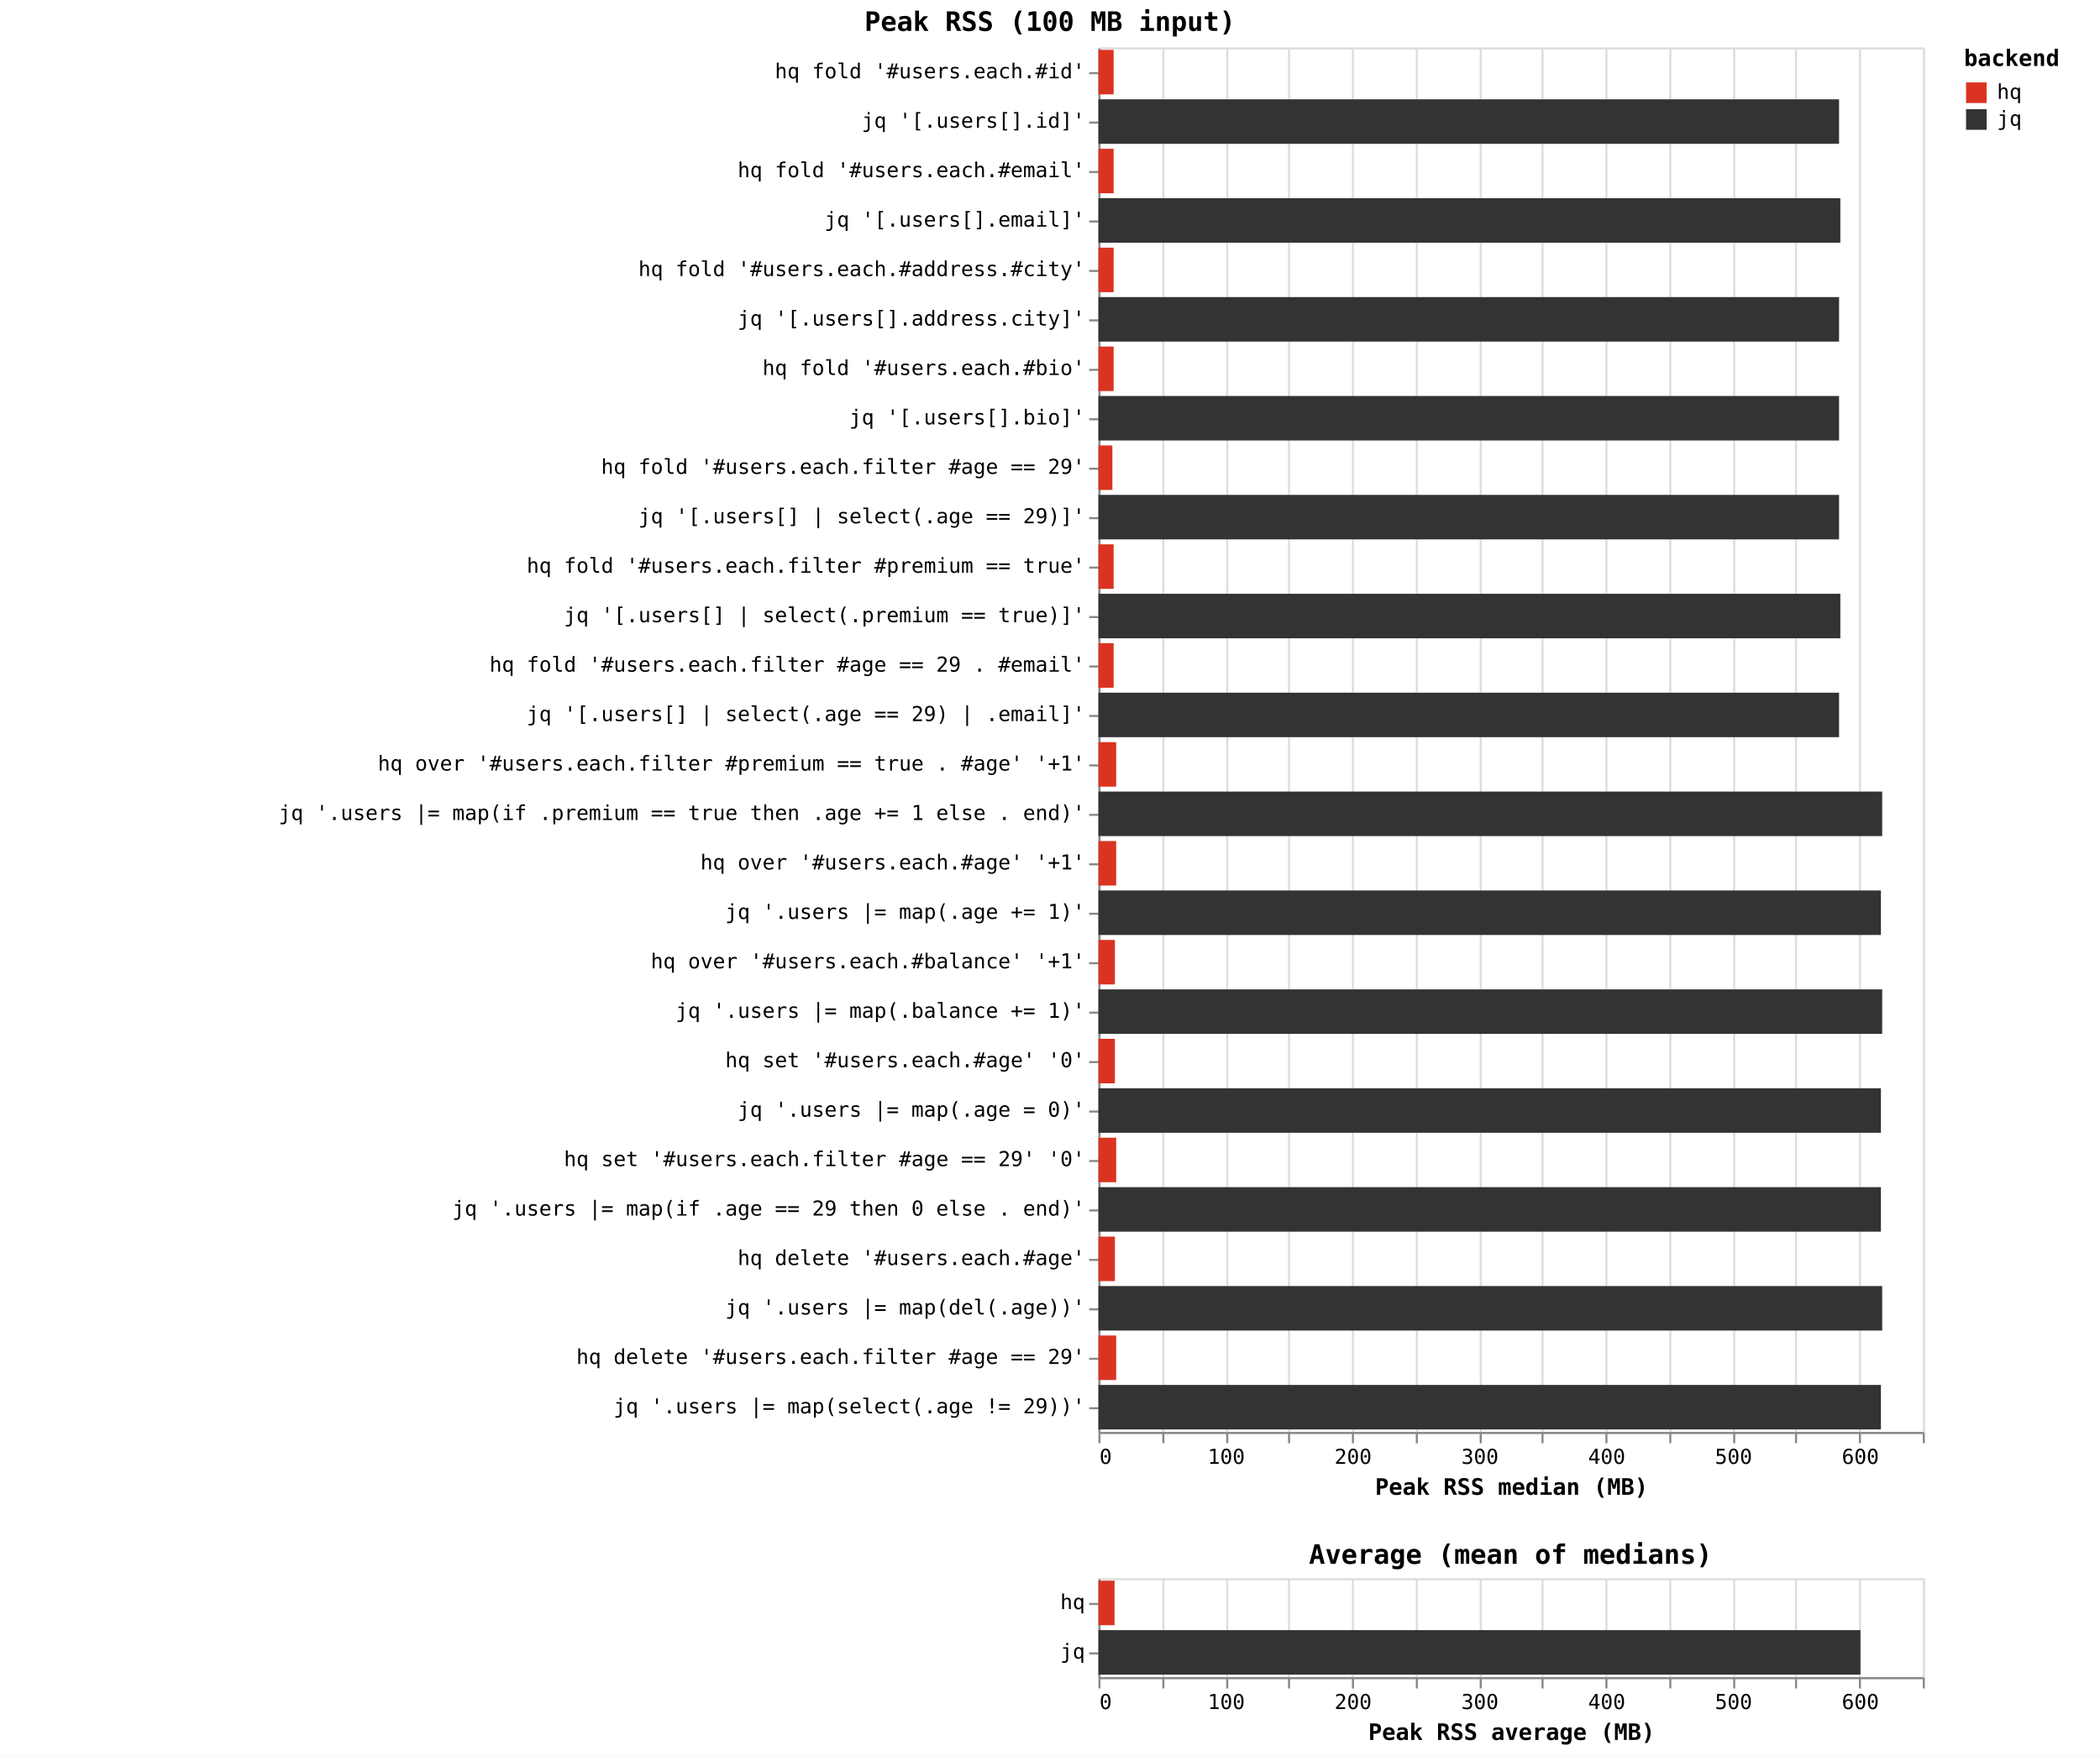
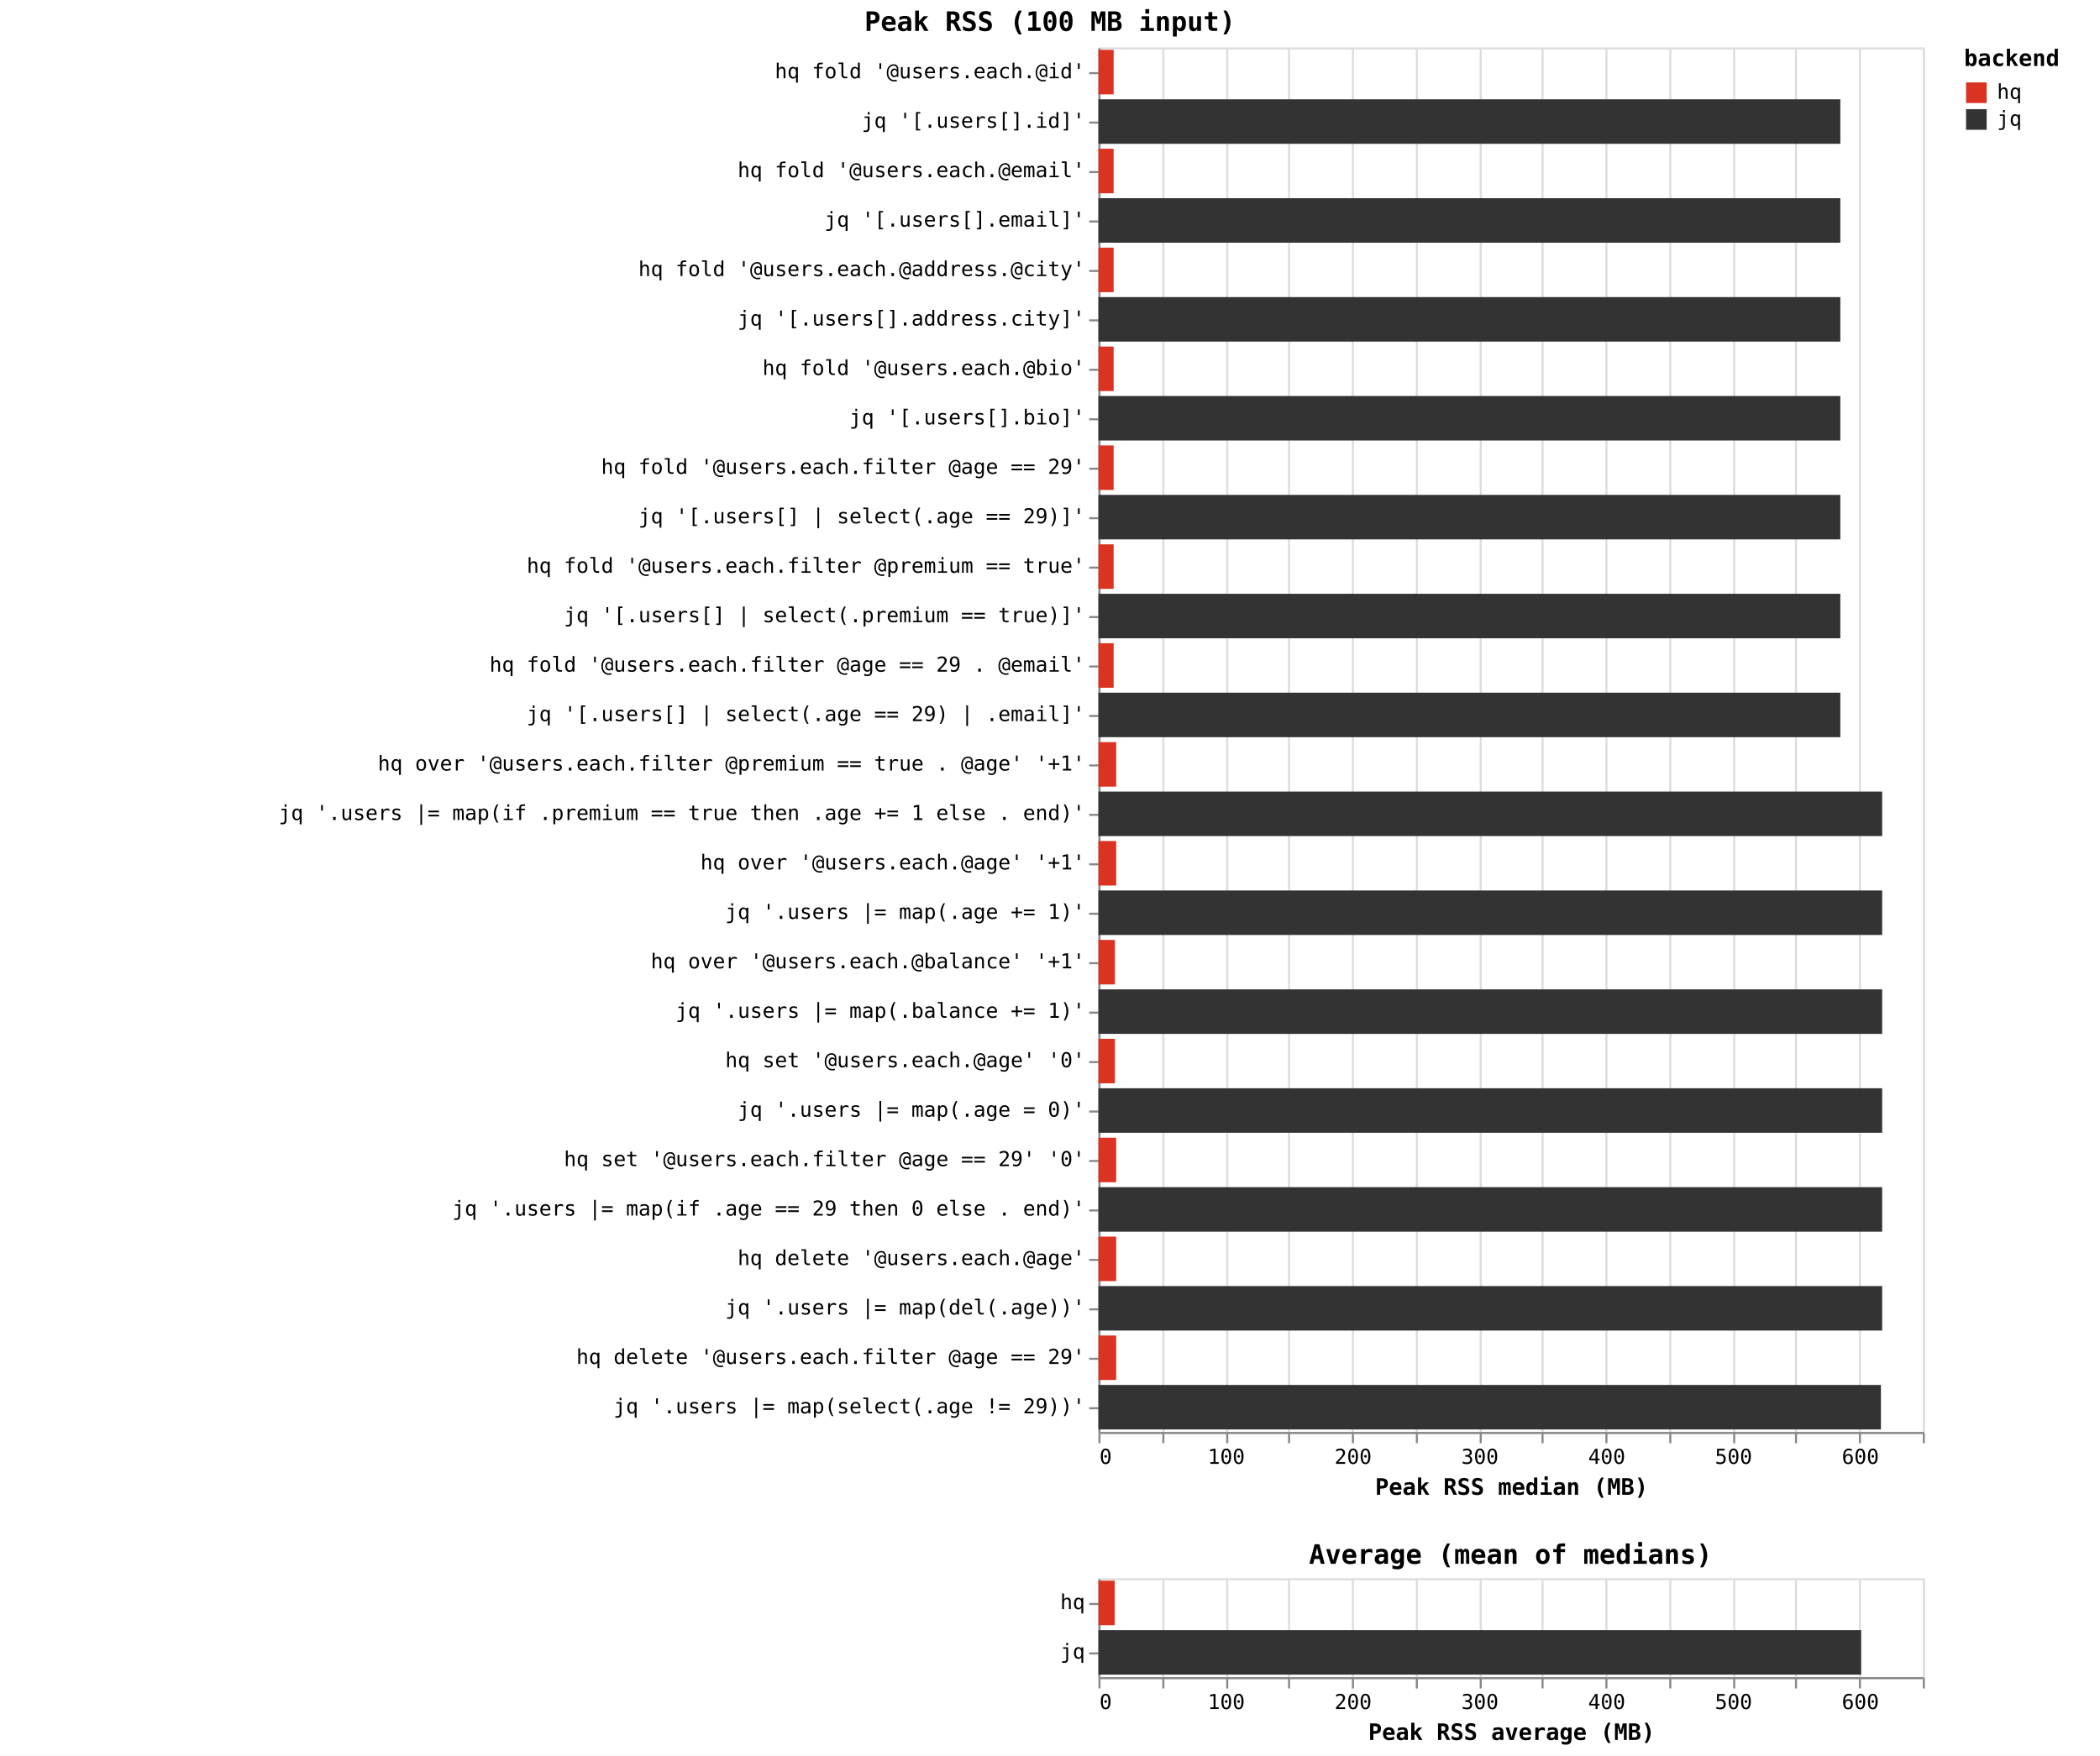
<svg xmlns="http://www.w3.org/2000/svg" width="1019" height="852" class="marks" viewBox="0 0 1019 852">
  <path fill="#fff" d="M0 0h1019v852H0z" />
  <g fill="none" stroke-miterlimit="10" aria-roledescription="group mark container" class="mark-group role-frame root">
    <path d="M533 23h400z" aria-hidden="true" class="background" />
    <g aria-roledescription="group mark container" class="mark-group role-scope concat_0_group">
      <path stroke="#ddd" d="M533.5 23.5h400v672h-400Z" aria-hidden="true" class="background" />
      <g aria-hidden="true" class="mark-group role-axis">
        <path stroke="#ddd" d="M533.5 695.5v-672m31 672v-672m31 672v-672m30 672v-672m31 672v-672m31 672v-672m31 672v-672m30 672v-672m31 672v-672m31 672v-672m31 672v-672m30 672v-672m31 672v-672m31 672v-672" class="mark-rule role-axis-grid" pointer-events="none" />
      </g>
      <g aria-label="X-axis titled 'Peak RSS median (MB)' for a linear scale with values from 0 to 650" aria-roledescription="axis" class="mark-group role-axis" pointer-events="none">
        <path stroke="#888" d="M533.5 695.5v5m31-5v5m31-5v5m30-5v5m31-5v5m31-5v5m31-5v5m30-5v5m31-5v5m31-5v5m31-5v5m30-5v5m31-5v5m31-5v5" class="mark-rule role-axis-tick" />
        <g fill="#000" class="mark-text role-axis-label" font-family="monospace" font-size="10">
          <text transform="translate(533.5 710.5)">0</text>
          <text text-anchor="middle" transform="translate(595.038 710.5)">100</text>
          <text text-anchor="middle" transform="translate(656.577 710.5)">200</text>
          <text text-anchor="middle" transform="translate(718.115 710.5)">300</text>
          <text text-anchor="middle" transform="translate(779.654 710.5)">400</text>
          <text text-anchor="middle" transform="translate(841.192 710.5)">500</text>
          <text text-anchor="middle" transform="translate(902.73 710.5)">600</text>
        </g>
        <path stroke="#888" d="M533.5 695.5h400" class="mark-rule role-axis-domain" />
        <text fill="#000" class="mark-text role-axis-title" font-family="monospace" font-size="11" font-weight="bold" text-anchor="middle" transform="translate(733.5 725.5)">Peak RSS median (MB)</text>
      </g>
-       <g aria-label="Y-axis for a discrete scale with 28 values: hq fold '#users.each.#id', jq '[.users[].id]', hq fold '#users.each.#email', jq '[.users[].email]', hq fold '#users.each.#address.#city', ending with jq '.users |= map(select(.age != 29))'" aria-roledescription="axis" class="mark-group role-axis" pointer-events="none">
+       <g aria-label="Y-axis for a discrete scale with 28 values: hq fold '@users.each.@id', jq '[.users[].id]', hq fold '@users.each.@email', jq '[.users[].email]', hq fold '@users.each.@address.@city', ending with jq '.users |= map(select(.age != 29))'" aria-roledescription="axis" class="mark-group role-axis" pointer-events="none">
        <path stroke="#888" d="M533.5 35.5h-5m5 24h-5m5 24h-5m5 24h-5m5 24h-5m5 24h-5m5 24h-5m5 24h-5m5 24h-5m5 24h-5m5 24h-5m5 24h-5m5 24h-5m5 24h-5m5 24h-5m5 24h-5m5 24h-5m5 24h-5m5 24h-5m5 24h-5m5 24h-5m5 24h-5m5 24h-5m5 24h-5m5 24h-5m5 24h-5m5 24h-5m5 24h-5" class="mark-rule role-axis-tick" />
        <g fill="#000" class="mark-text role-axis-label" font-family="monospace" font-size="10" text-anchor="end">
-           <text transform="translate(526.5 38)">hq fold '#users.each.#id'</text>
+           <text transform="translate(526.5 38)">hq fold '@users.each.@id'</text>
          <text transform="translate(526.5 62)">jq '[.users[].id]'</text>
-           <text transform="translate(526.5 86)">hq fold '#users.each.#email'</text>
+           <text transform="translate(526.5 86)">hq fold '@users.each.@email'</text>
          <text transform="translate(526.5 110)">jq '[.users[].email]'</text>
-           <text transform="translate(526.5 134)">hq fold '#users.each.#address.#city'</text>
+           <text transform="translate(526.5 134)">hq fold '@users.each.@address.@city'</text>
          <text transform="translate(526.5 158)">jq '[.users[].address.city]'</text>
-           <text transform="translate(526.5 182)">hq fold '#users.each.#bio'</text>
+           <text transform="translate(526.5 182)">hq fold '@users.each.@bio'</text>
          <text transform="translate(526.5 206)">jq '[.users[].bio]'</text>
-           <text transform="translate(526.5 230)">hq fold '#users.each.filter #age == 29'</text>
+           <text transform="translate(526.5 230)">hq fold '@users.each.filter @age == 29'</text>
          <text transform="translate(526.5 254)">jq '[.users[] | select(.age == 29)]'</text>
-           <text transform="translate(526.5 278)">hq fold '#users.each.filter #premium == true'</text>
+           <text transform="translate(526.5 278)">hq fold '@users.each.filter @premium == true'</text>
          <text transform="translate(526.5 302)">jq '[.users[] | select(.premium == true)]'</text>
-           <text transform="translate(526.5 326)">hq fold '#users.each.filter #age == 29 . #email'</text>
+           <text transform="translate(526.5 326)">hq fold '@users.each.filter @age == 29 . @email'</text>
          <text transform="translate(526.5 350)">jq '[.users[] | select(.age == 29) | .email]'</text>
-           <text transform="translate(526.5 374)">hq over '#users.each.filter #premium == true . #age' '+1'</text>
+           <text transform="translate(526.5 374)">hq over '@users.each.filter @premium == true . @age' '+1'</text>
          <text transform="translate(526.5 398)">jq '.users |= map(if .premium == true then .age += 1 else . end)'</text>
-           <text transform="translate(526.5 422)">hq over '#users.each.#age' '+1'</text>
+           <text transform="translate(526.5 422)">hq over '@users.each.@age' '+1'</text>
          <text transform="translate(526.5 446)">jq '.users |= map(.age += 1)'</text>
-           <text transform="translate(526.5 470)">hq over '#users.each.#balance' '+1'</text>
+           <text transform="translate(526.5 470)">hq over '@users.each.@balance' '+1'</text>
          <text transform="translate(526.5 494)">jq '.users |= map(.balance += 1)'</text>
-           <text transform="translate(526.5 518)">hq set '#users.each.#age' '0'</text>
+           <text transform="translate(526.5 518)">hq set '@users.each.@age' '0'</text>
          <text transform="translate(526.5 542)">jq '.users |= map(.age = 0)'</text>
-           <text transform="translate(526.5 566)">hq set '#users.each.filter #age == 29' '0'</text>
+           <text transform="translate(526.5 566)">hq set '@users.each.filter @age == 29' '0'</text>
          <text transform="translate(526.5 590)">jq '.users |= map(if .age == 29 then 0 else . end)'</text>
-           <text transform="translate(526.5 614)">hq delete '#users.each.#age'</text>
+           <text transform="translate(526.5 614)">hq delete '@users.each.@age'</text>
          <text transform="translate(526.5 638)">jq '.users |= map(del(.age))'</text>
-           <text transform="translate(526.5 662)">hq delete '#users.each.filter #age == 29'</text>
+           <text transform="translate(526.5 662)">hq delete '@users.each.filter @age == 29'</text>
          <text transform="translate(526.5 686)">jq '.users |= map(select(.age != 29))'</text>
        </g>
        <path stroke="#888" d="M533.5 23.5v672" class="mark-rule role-axis-domain" />
      </g>
      <g aria-roledescription="rect mark container" class="mark-rect role-mark concat_0_marks">
-         <path fill="#da3322" d="M533 24.2h7.385v21.6H533Z" aria-label="Peak RSS median (MB): 12; command: hq fold '#users.each.#id'; backend: hq" aria-roledescription="bar" />
-         <path fill="#333" d="M533 48.2h359.385v21.6H533Z" aria-label="Peak RSS median (MB): 584; command: jq '[.users[].id]'; backend: jq" aria-roledescription="bar" />
-         <path fill="#da3322" d="M533 72.2h7.385v21.6H533Z" aria-label="Peak RSS median (MB): 12; command: hq fold '#users.each.#email'; backend: hq" aria-roledescription="bar" />
+         <path fill="#da3322" d="M533 24.2h7.385v21.6H533Z" aria-label="Peak RSS median (MB): 12; command: hq fold '@users.each.@id'; backend: hq" aria-roledescription="bar" />
+         <path fill="#333" d="M533 48.2h360v21.6H533Z" aria-label="Peak RSS median (MB): 585; command: jq '[.users[].id]'; backend: jq" aria-roledescription="bar" />
+         <path fill="#da3322" d="M533 72.2h7.385v21.6H533Z" aria-label="Peak RSS median (MB): 12; command: hq fold '@users.each.@email'; backend: hq" aria-roledescription="bar" />
        <path fill="#333" d="M533 96.2h360v21.6H533Z" aria-label="Peak RSS median (MB): 585; command: jq '[.users[].email]'; backend: jq" aria-roledescription="bar" />
-         <path fill="#da3322" d="M533 120.2h7.385v21.6H533Z" aria-label="Peak RSS median (MB): 12; command: hq fold '#users.each.#address.#city'; backend: hq" aria-roledescription="bar" />
-         <path fill="#333" d="M533 144.2h359.385v21.6H533Z" aria-label="Peak RSS median (MB): 584; command: jq '[.users[].address.city]'; backend: jq" aria-roledescription="bar" />
-         <path fill="#da3322" d="M533 168.2h7.385v21.6H533Z" aria-label="Peak RSS median (MB): 12; command: hq fold '#users.each.#bio'; backend: hq" aria-roledescription="bar" />
-         <path fill="#333" d="M533 192.2h359.385v21.6H533Z" aria-label="Peak RSS median (MB): 584; command: jq '[.users[].bio]'; backend: jq" aria-roledescription="bar" />
-         <path fill="#da3322" d="M533 216.2h6.77v21.6H533Z" aria-label="Peak RSS median (MB): 11; command: hq fold '#users.each.filter #age == 29'; backend: hq" aria-roledescription="bar" />
-         <path fill="#333" d="M533 240.2h359.385v21.6H533Z" aria-label="Peak RSS median (MB): 584; command: jq '[.users[] | select(.age == 29)]'; backend: jq" aria-roledescription="bar" />
-         <path fill="#da3322" d="M533 264.2h7.385v21.6H533Z" aria-label="Peak RSS median (MB): 12; command: hq fold '#users.each.filter #premium == true'; backend: hq" aria-roledescription="bar" />
+         <path fill="#da3322" d="M533 120.2h7.385v21.6H533Z" aria-label="Peak RSS median (MB): 12; command: hq fold '@users.each.@address.@city'; backend: hq" aria-roledescription="bar" />
+         <path fill="#333" d="M533 144.2h360v21.6H533Z" aria-label="Peak RSS median (MB): 585; command: jq '[.users[].address.city]'; backend: jq" aria-roledescription="bar" />
+         <path fill="#da3322" d="M533 168.2h7.385v21.6H533Z" aria-label="Peak RSS median (MB): 12; command: hq fold '@users.each.@bio'; backend: hq" aria-roledescription="bar" />
+         <path fill="#333" d="M533 192.2h360v21.6H533Z" aria-label="Peak RSS median (MB): 585; command: jq '[.users[].bio]'; backend: jq" aria-roledescription="bar" />
+         <path fill="#da3322" d="M533 216.2h7.385v21.6H533Z" aria-label="Peak RSS median (MB): 12; command: hq fold '@users.each.filter @age == 29'; backend: hq" aria-roledescription="bar" />
+         <path fill="#333" d="M533 240.2h360v21.6H533Z" aria-label="Peak RSS median (MB): 585; command: jq '[.users[] | select(.age == 29)]'; backend: jq" aria-roledescription="bar" />
+         <path fill="#da3322" d="M533 264.2h7.385v21.6H533Z" aria-label="Peak RSS median (MB): 12; command: hq fold '@users.each.filter @premium == true'; backend: hq" aria-roledescription="bar" />
        <path fill="#333" d="M533 288.2h360v21.6H533Z" aria-label="Peak RSS median (MB): 585; command: jq '[.users[] | select(.premium == true)]'; backend: jq" aria-roledescription="bar" />
-         <path fill="#da3322" d="M533 312.2h7.385v21.6H533Z" aria-label="Peak RSS median (MB): 12; command: hq fold '#users.each.filter #age == 29 . #email'; backend: hq" aria-roledescription="bar" />
-         <path fill="#333" d="M533 336.2h359.385v21.6H533Z" aria-label="Peak RSS median (MB): 584; command: jq '[.users[] | select(.age == 29) | .email]'; backend: jq" aria-roledescription="bar" />
-         <path fill="#da3322" d="M533 360.2h8.615v21.6H533Z" aria-label="Peak RSS median (MB): 14; command: hq over '#users.each.filter #premium == true . #age' '+1'; backend: hq" aria-roledescription="bar" />
+         <path fill="#da3322" d="M533 312.2h7.385v21.6H533Z" aria-label="Peak RSS median (MB): 12; command: hq fold '@users.each.filter @age == 29 . @email'; backend: hq" aria-roledescription="bar" />
+         <path fill="#333" d="M533 336.2h360v21.6H533Z" aria-label="Peak RSS median (MB): 585; command: jq '[.users[] | select(.age == 29) | .email]'; backend: jq" aria-roledescription="bar" />
+         <path fill="#da3322" d="M533 360.2h8.615v21.6H533Z" aria-label="Peak RSS median (MB): 14; command: hq over '@users.each.filter @premium == true . @age' '+1'; backend: hq" aria-roledescription="bar" />
        <path fill="#333" d="M533 384.2h380.308v21.6H533Z" aria-label="Peak RSS median (MB): 618; command: jq '.users |= map(if .premium == true then .age += 1 else . end)'; backend: jq" aria-roledescription="bar" />
-         <path fill="#da3322" d="M533 408.2h8.615v21.6H533Z" aria-label="Peak RSS median (MB): 14; command: hq over '#users.each.#age' '+1'; backend: hq" aria-roledescription="bar" />
-         <path fill="#333" d="M533 432.2h379.692v21.6H533Z" aria-label="Peak RSS median (MB): 617; command: jq '.users |= map(.age += 1)'; backend: jq" aria-roledescription="bar" />
-         <path fill="#da3322" d="M533 456.2h8v21.6h-8Z" aria-label="Peak RSS median (MB): 13; command: hq over '#users.each.#balance' '+1'; backend: hq" aria-roledescription="bar" />
+         <path fill="#da3322" d="M533 408.2h8.615v21.6H533Z" aria-label="Peak RSS median (MB): 14; command: hq over '@users.each.@age' '+1'; backend: hq" aria-roledescription="bar" />
+         <path fill="#333" d="M533 432.2h380.308v21.6H533Z" aria-label="Peak RSS median (MB): 618; command: jq '.users |= map(.age += 1)'; backend: jq" aria-roledescription="bar" />
+         <path fill="#da3322" d="M533 456.2h8v21.6h-8Z" aria-label="Peak RSS median (MB): 13; command: hq over '@users.each.@balance' '+1'; backend: hq" aria-roledescription="bar" />
        <path fill="#333" d="M533 480.2h380.308v21.6H533Z" aria-label="Peak RSS median (MB): 618; command: jq '.users |= map(.balance += 1)'; backend: jq" aria-roledescription="bar" />
-         <path fill="#da3322" d="M533 504.2h8v21.6h-8Z" aria-label="Peak RSS median (MB): 13; command: hq set '#users.each.#age' '0'; backend: hq" aria-roledescription="bar" />
-         <path fill="#333" d="M533 528.2h379.692v21.6H533Z" aria-label="Peak RSS median (MB): 617; command: jq '.users |= map(.age = 0)'; backend: jq" aria-roledescription="bar" />
-         <path fill="#da3322" d="M533 552.2h8.615v21.6H533Z" aria-label="Peak RSS median (MB): 14; command: hq set '#users.each.filter #age == 29' '0'; backend: hq" aria-roledescription="bar" />
-         <path fill="#333" d="M533 576.2h379.692v21.6H533Z" aria-label="Peak RSS median (MB): 617; command: jq '.users |= map(if .age == 29 then 0 else . end)'; backend: jq" aria-roledescription="bar" />
-         <path fill="#da3322" d="M533 600.2h8v21.6h-8Z" aria-label="Peak RSS median (MB): 13; command: hq delete '#users.each.#age'; backend: hq" aria-roledescription="bar" />
+         <path fill="#da3322" d="M533 504.2h8v21.6h-8Z" aria-label="Peak RSS median (MB): 13; command: hq set '@users.each.@age' '0'; backend: hq" aria-roledescription="bar" />
+         <path fill="#333" d="M533 528.2h380.308v21.6H533Z" aria-label="Peak RSS median (MB): 618; command: jq '.users |= map(.age = 0)'; backend: jq" aria-roledescription="bar" />
+         <path fill="#da3322" d="M533 552.2h8.615v21.6H533Z" aria-label="Peak RSS median (MB): 14; command: hq set '@users.each.filter @age == 29' '0'; backend: hq" aria-roledescription="bar" />
+         <path fill="#333" d="M533 576.2h380.308v21.6H533Z" aria-label="Peak RSS median (MB): 618; command: jq '.users |= map(if .age == 29 then 0 else . end)'; backend: jq" aria-roledescription="bar" />
+         <path fill="#da3322" d="M533 600.2h8.615v21.6H533Z" aria-label="Peak RSS median (MB): 14; command: hq delete '@users.each.@age'; backend: hq" aria-roledescription="bar" />
        <path fill="#333" d="M533 624.2h380.308v21.6H533Z" aria-label="Peak RSS median (MB): 618; command: jq '.users |= map(del(.age))'; backend: jq" aria-roledescription="bar" />
-         <path fill="#da3322" d="M533 648.2h8.615v21.6H533Z" aria-label="Peak RSS median (MB): 14; command: hq delete '#users.each.filter #age == 29'; backend: hq" aria-roledescription="bar" />
+         <path fill="#da3322" d="M533 648.2h8.615v21.6H533Z" aria-label="Peak RSS median (MB): 14; command: hq delete '@users.each.filter @age == 29'; backend: hq" aria-roledescription="bar" />
        <path fill="#333" d="M533 672.2h379.692v21.6H533Z" aria-label="Peak RSS median (MB): 617; command: jq '.users |= map(select(.age != 29))'; backend: jq" aria-roledescription="bar" />
      </g>
    </g>
    <g aria-roledescription="group mark container" class="mark-group role-scope concat_1_group">
      <path stroke="#ddd" d="M533.5 766.5h400v48h-400Z" aria-hidden="true" class="background" />
      <g aria-hidden="true" class="mark-group role-axis">
        <path stroke="#ddd" d="M533.5 814.5v-48m31 48v-48m31 48v-48m30 48v-48m31 48v-48m31 48v-48m31 48v-48m30 48v-48m31 48v-48m31 48v-48m31 48v-48m30 48v-48m31 48v-48m31 48v-48" class="mark-rule role-axis-grid" pointer-events="none" />
      </g>
      <g aria-label="X-axis titled 'Peak RSS average (MB)' for a linear scale with values from 0 to 650" aria-roledescription="axis" class="mark-group role-axis" pointer-events="none">
        <path stroke="#888" d="M533.5 814.5v5m31-5v5m31-5v5m30-5v5m31-5v5m31-5v5m31-5v5m30-5v5m31-5v5m31-5v5m31-5v5m30-5v5m31-5v5m31-5v5" class="mark-rule role-axis-tick" />
        <g fill="#000" class="mark-text role-axis-label" font-family="monospace" font-size="10">
          <text transform="translate(533.5 829.5)">0</text>
          <text text-anchor="middle" transform="translate(595.038 829.5)">100</text>
          <text text-anchor="middle" transform="translate(656.577 829.5)">200</text>
          <text text-anchor="middle" transform="translate(718.115 829.5)">300</text>
          <text text-anchor="middle" transform="translate(779.654 829.5)">400</text>
          <text text-anchor="middle" transform="translate(841.192 829.5)">500</text>
          <text text-anchor="middle" transform="translate(902.73 829.5)">600</text>
        </g>
        <path stroke="#888" d="M533.5 814.5h400" class="mark-rule role-axis-domain" />
        <text fill="#000" class="mark-text role-axis-title" font-family="monospace" font-size="11" font-weight="bold" text-anchor="middle" transform="translate(733.5 844.5)">Peak RSS average (MB)</text>
      </g>
      <g aria-label="Y-axis for a discrete scale with 2 values: hq, jq" aria-roledescription="axis" class="mark-group role-axis" pointer-events="none">
        <path stroke="#888" d="M533.5 778.5h-5m5 24h-5" class="mark-rule role-axis-tick" />
        <g fill="#000" class="mark-text role-axis-label" font-family="monospace" font-size="10" text-anchor="end">
          <text transform="translate(526.5 781)">hq</text>
          <text transform="translate(526.5 805)">jq</text>
        </g>
        <path stroke="#888" d="M533.5 766.5v48" class="mark-rule role-axis-domain" />
      </g>
      <g aria-roledescription="rect mark container" class="mark-rect role-mark concat_1_marks">
-         <path fill="#da3322" d="M533 767.2h7.824v21.6H533Z" aria-label="Peak RSS average (MB): 12.7142857143; command: hq; backend: hq" aria-roledescription="bar" />
-         <path fill="#333" d="M533 791.2h369.758v21.6H533Z" aria-label="Peak RSS average (MB): 600.857142857; command: jq; backend: jq" aria-roledescription="bar" />
+         <path fill="#da3322" d="M533 767.2h7.912v21.6H533Z" aria-label="Peak RSS average (MB): 12.8571428571; command: hq; backend: hq" aria-roledescription="bar" />
+         <path fill="#333" d="M533 791.2h370.11v21.6H533Z" aria-label="Peak RSS average (MB): 601.428571429; command: jq; backend: jq" aria-roledescription="bar" />
      </g>
      <g class="mark-group role-title">
        <text fill="#000" aria-label="Title text 'Average (mean of medians)'" aria-roledescription="title" class="mark-text role-title-text" font-family="monospace" font-size="13" font-weight="bold" pointer-events="none" text-anchor="middle" transform="translate(733 759)">Average (mean of medians)</text>
      </g>
    </g>
    <g aria-label="Symbol legend titled 'backend' for fill color with 2 values: hq, jq" aria-roledescription="legend" class="mark-group role-legend">
      <path d="M953 23h61v40h-61Z" aria-hidden="true" class="background" pointer-events="none" />
      <g class="mark-group role-legend-entry">
        <g aria-roledescription="group mark container" class="mark-group role-scope" pointer-events="none">
          <path d="M953 39h32v11h-32Z" aria-hidden="true" class="background" />
          <path fill="#da3322" d="M954 40h10v10h-10Z" class="mark-symbol role-legend-symbol" />
          <text fill="#000" class="mark-text role-legend-label" font-family="monospace" font-size="10" transform="translate(969 48)">hq</text>
          <path d="M953 52h32v11h-32Z" aria-hidden="true" class="background" />
          <path fill="#333" d="M954 53h10v10h-10Z" class="mark-symbol role-legend-symbol" />
          <text fill="#000" class="mark-text role-legend-label" font-family="monospace" font-size="10" transform="translate(969 61)">jq</text>
        </g>
      </g>
      <text fill="#000" class="mark-text role-legend-title" font-family="monospace" font-size="11" font-weight="bold" pointer-events="none" transform="translate(953 32)">backend</text>
    </g>
    <g class="mark-group role-title">
      <text fill="#000" aria-label="Title text 'Peak RSS (100 MB input)'" aria-roledescription="title" class="mark-text role-title-text" font-family="monospace" font-size="13" font-weight="bold" pointer-events="none" text-anchor="middle" transform="translate(509.5 15)">Peak RSS (100 MB input)</text>
    </g>
  </g>
</svg>
